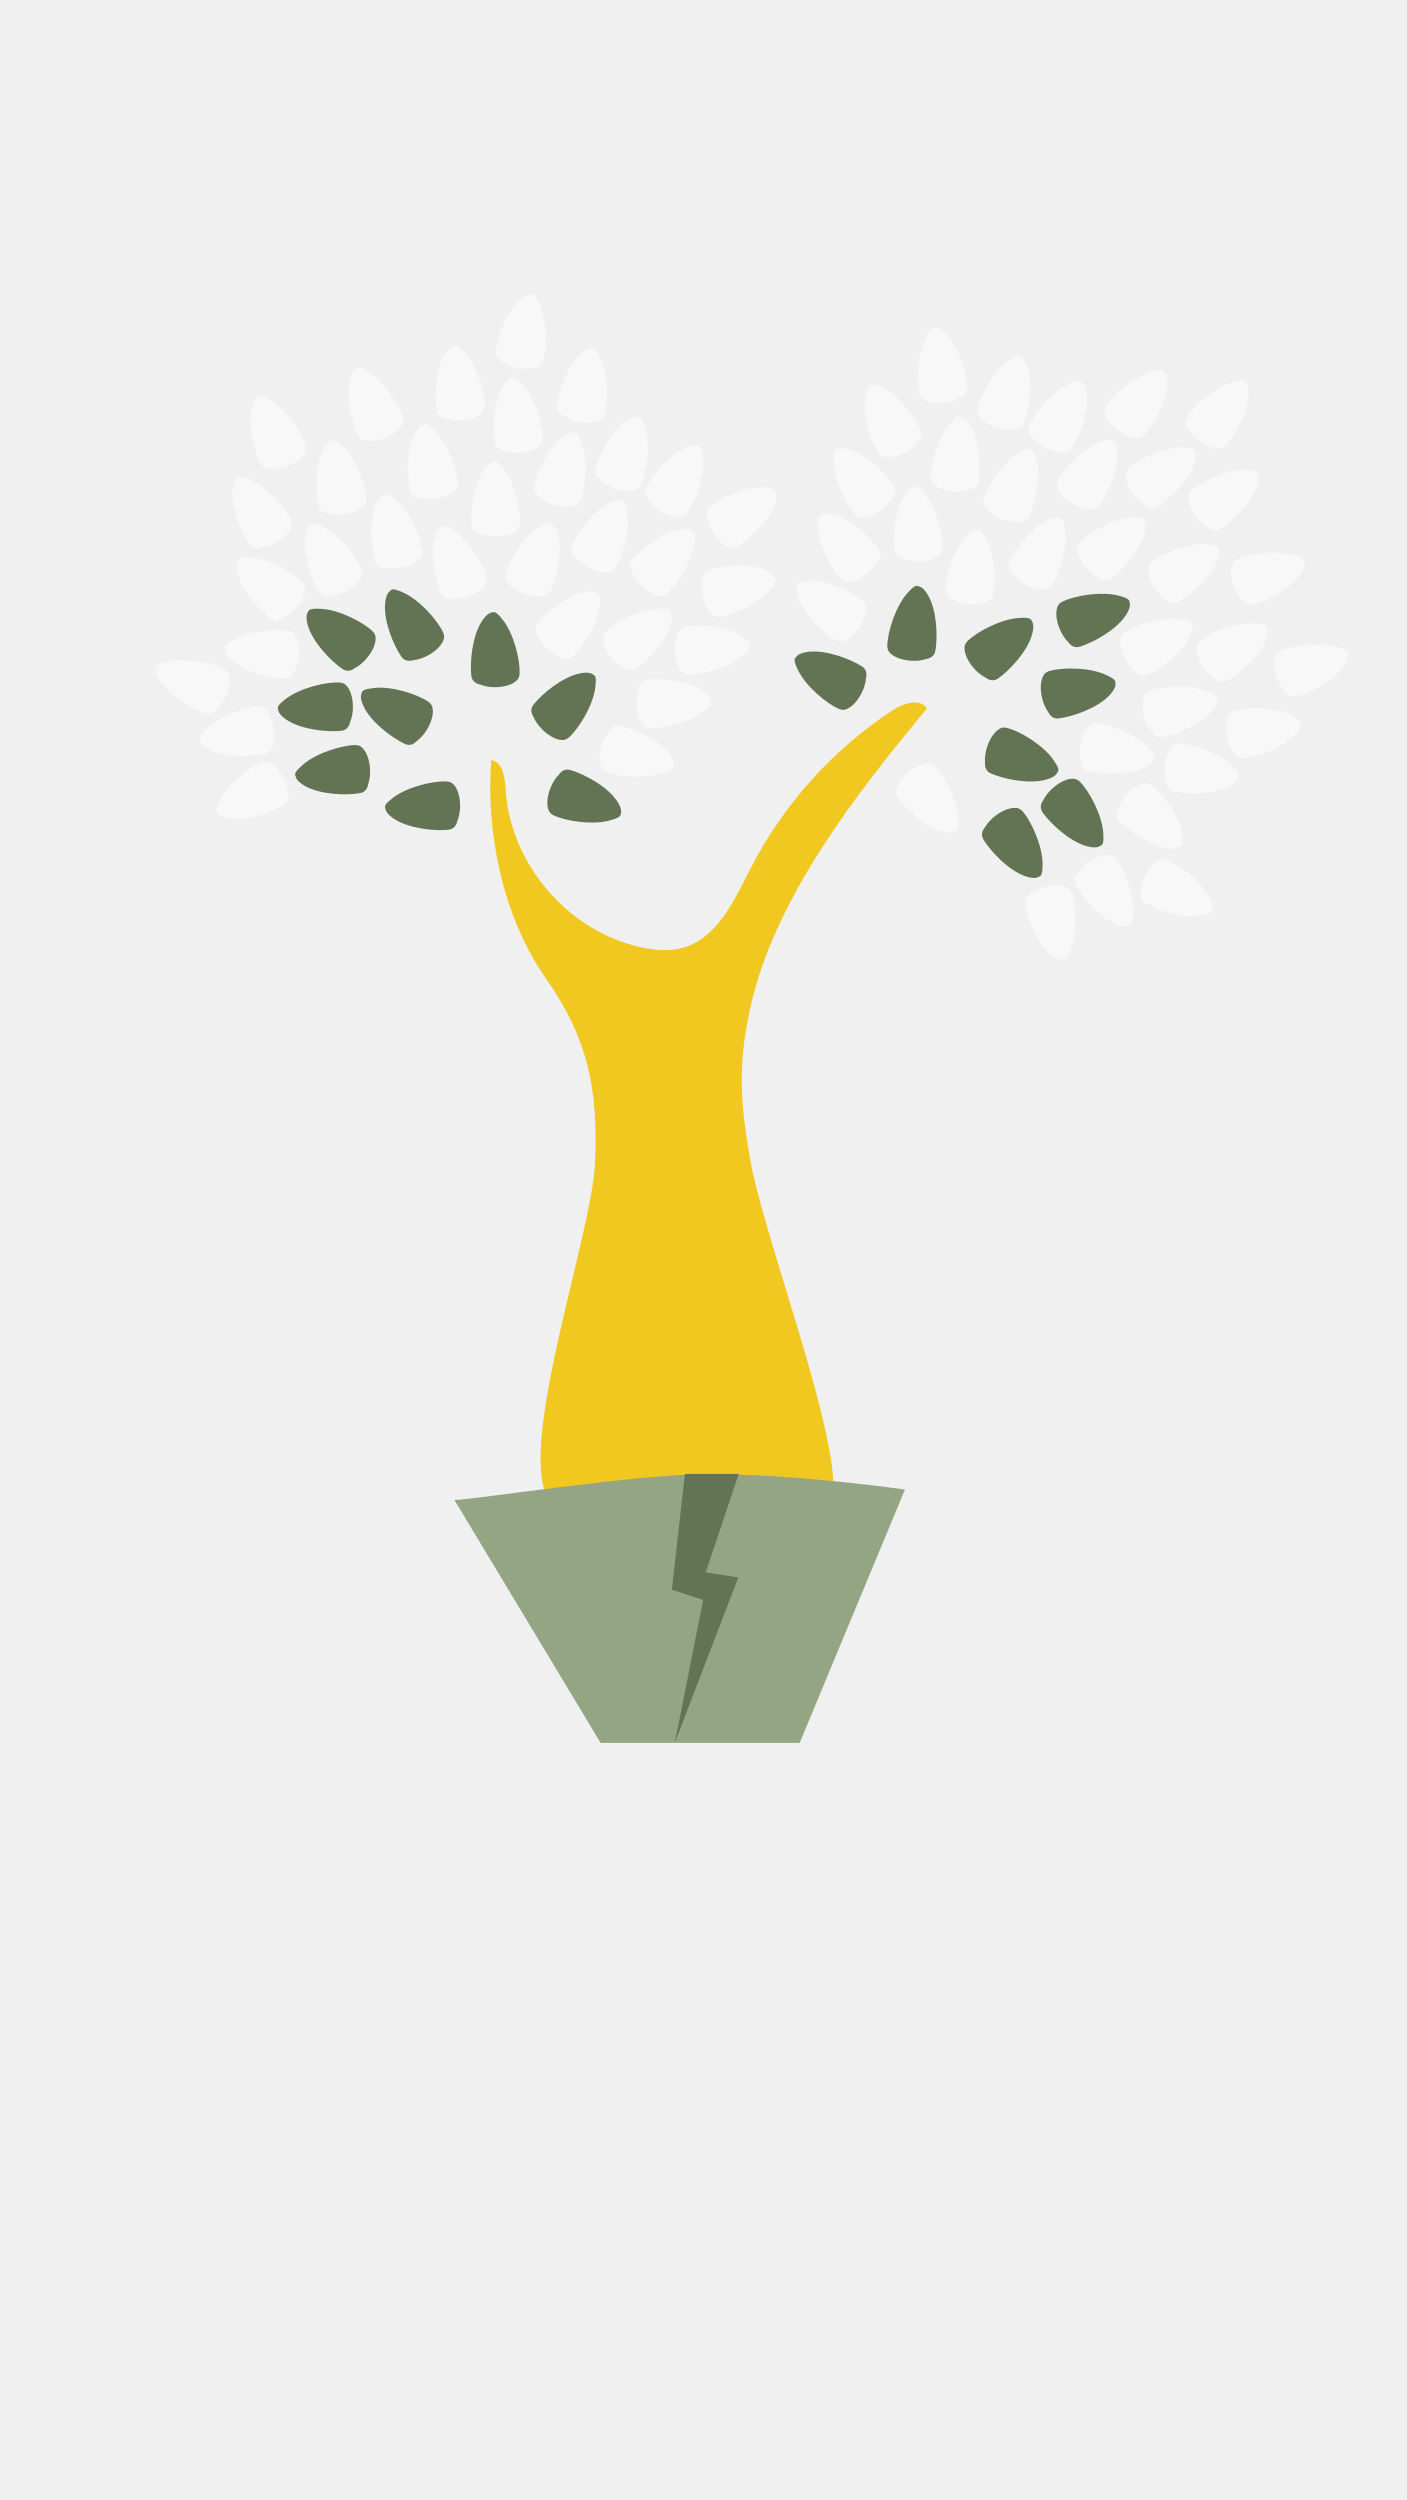
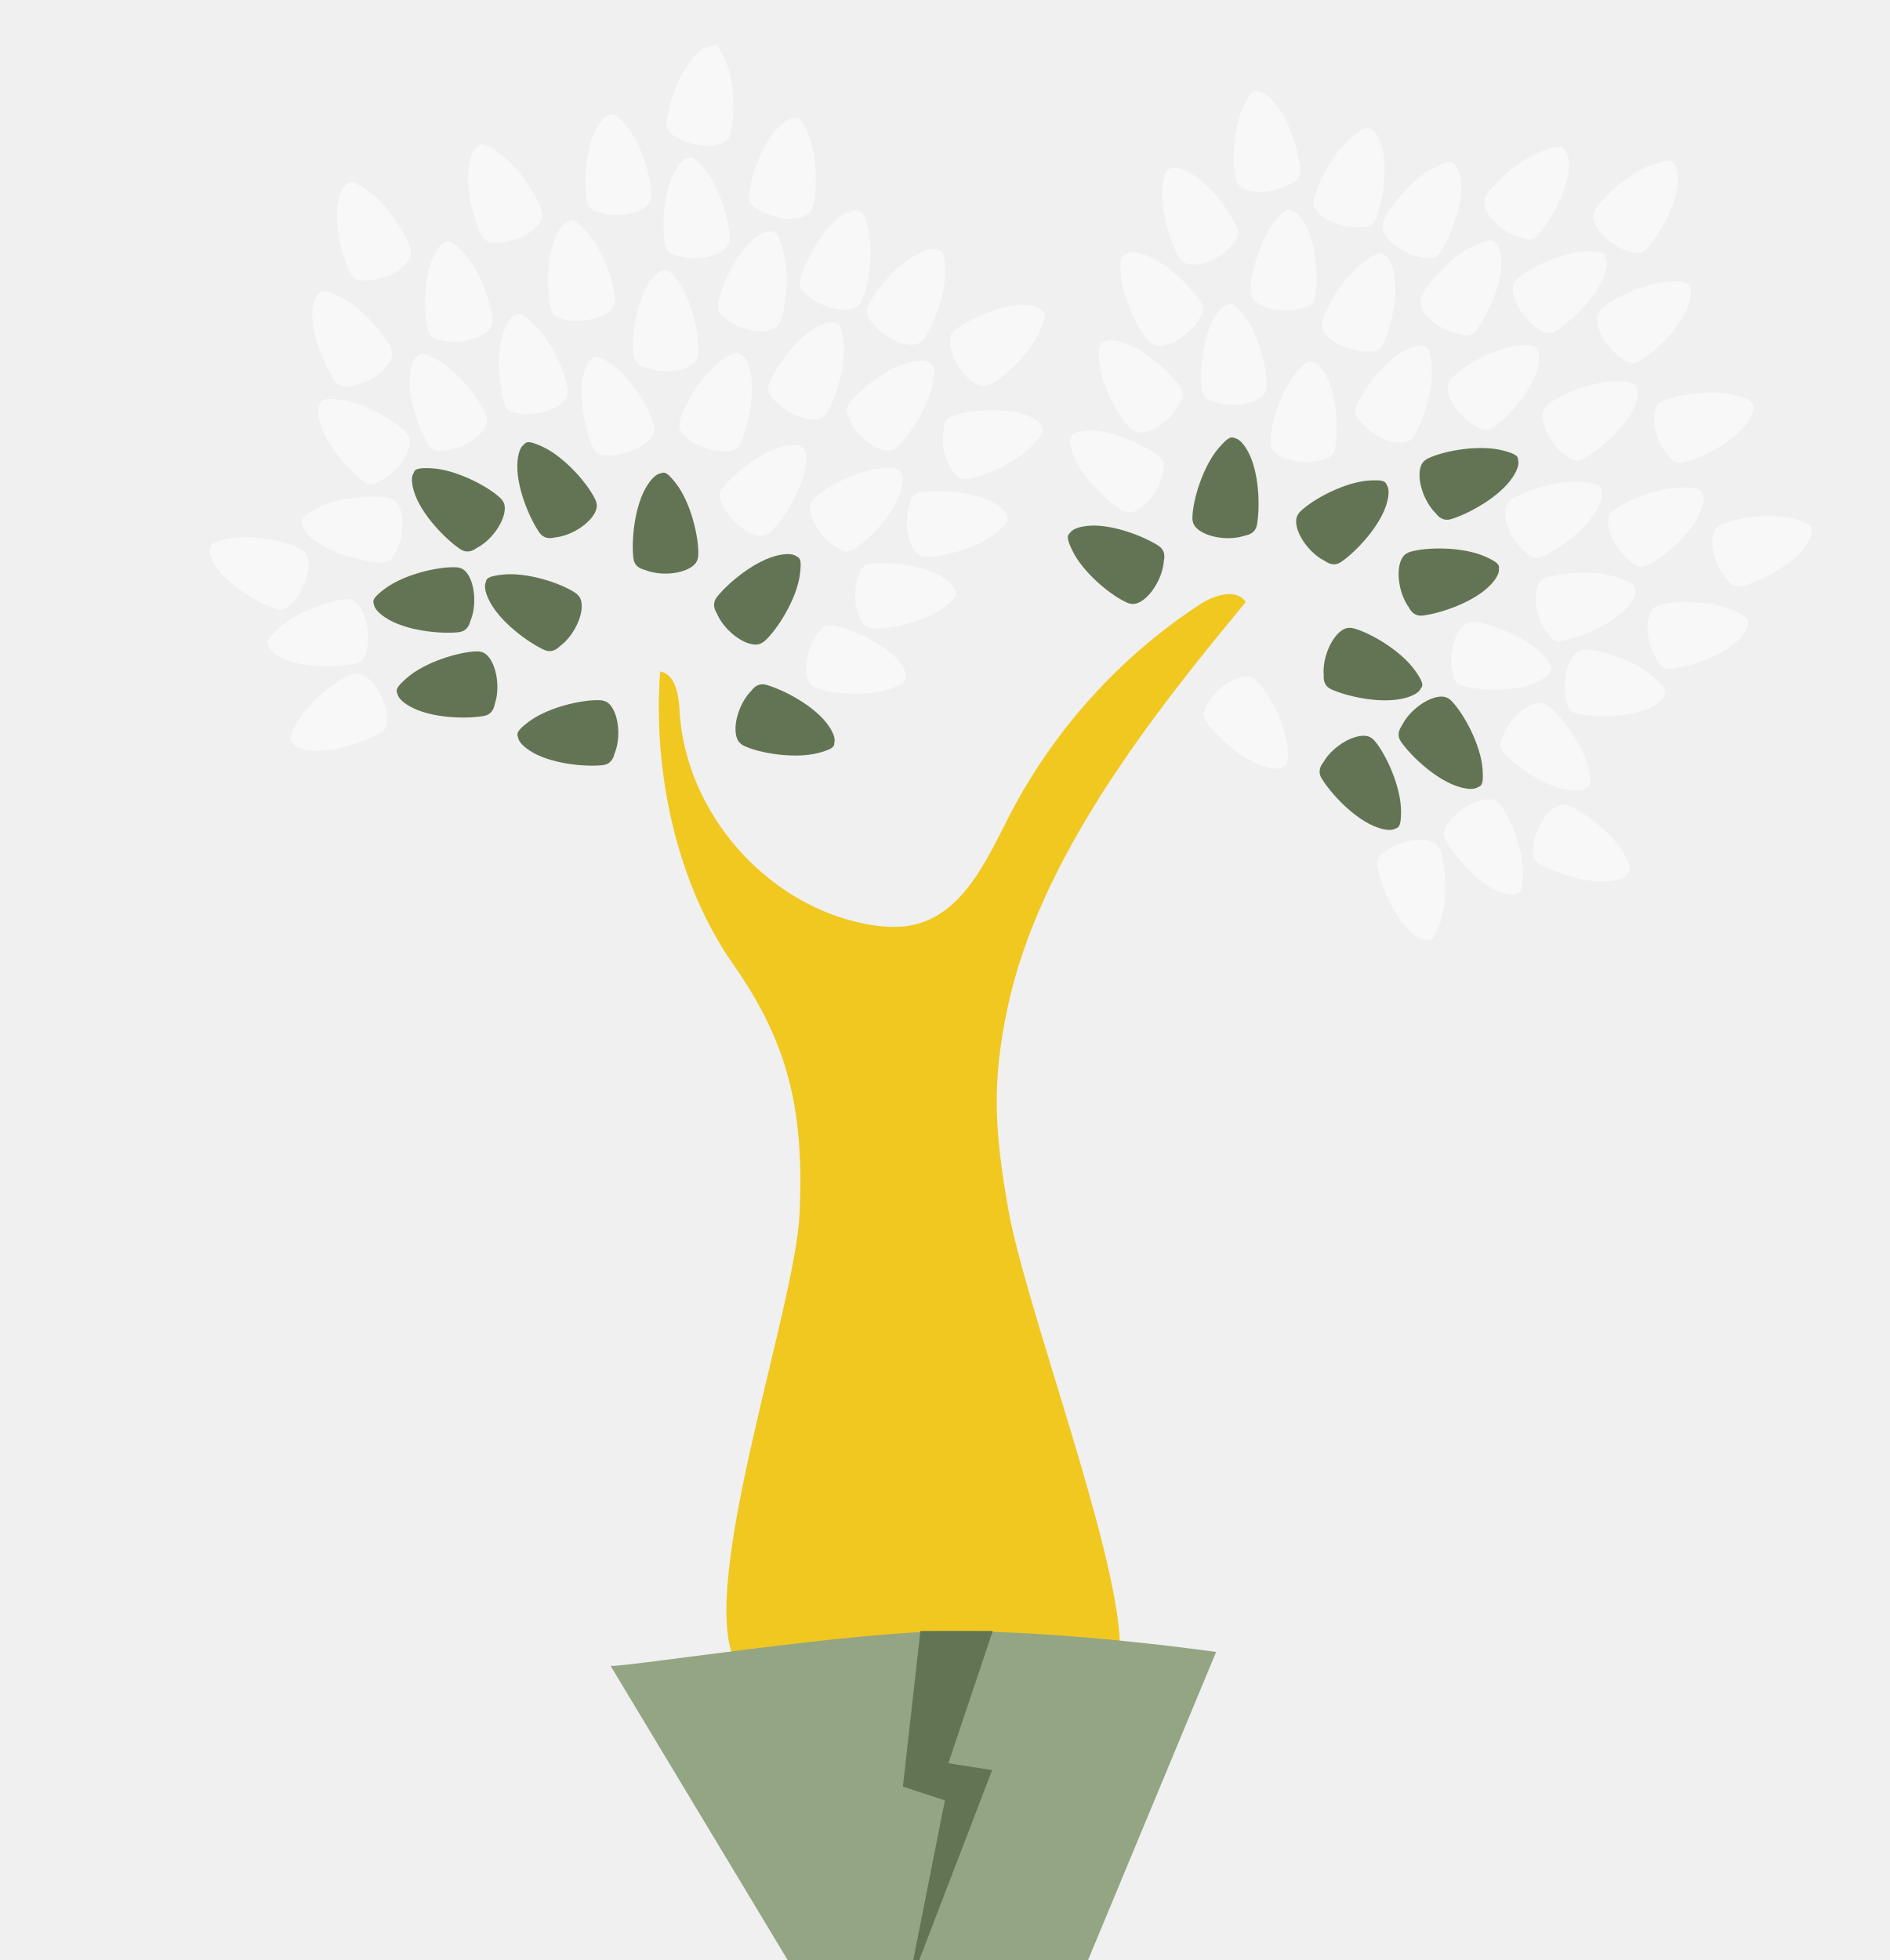
- <svg xmlns="http://www.w3.org/2000/svg" version="1.1" x="0px" y="0px" viewBox="0 0 1080 1920" style="enable-background:new 0 0 1080 1920;" xml:space="preserve">
+ <svg xmlns="http://www.w3.org/2000/svg" version="1.1" x="0px" y="0px" viewBox="0 200 1080 1120" style="enable-background:new 0 0 1080 1920;" xml:space="preserve">
  <style type="text/css">
	.st0{fill:#EFE7CE;}
	.st1{fill:#637454;}
	.st2{opacity:0.5;}
	.st3{fill:#FFFFFF;}
	.st4{fill:#F0C820;}
	.st5{opacity:0.5;fill:#FFFFFF;}
	.st6{fill:#93A583;}
	.st7{fill:none;}
	.st8{fill:#3C3C3B;}
	.st9{font-family:'Futura-Bold';}
	.st10{font-size:70px;}
	.st11{letter-spacing:-1;}
	.st12{font-size:60px;}
	.st13{font-size:147.343px;}
	.st14{letter-spacing:-2;}
</style>
  <g id="Ebene_2">
</g>
  <g id="Ebene_1">
    <g>
      <path class="st4" d="M418,1144c-15.47-49.85,36.8-198.85,39-251c2.4-56.77-5.4-95.46-38-142s-45.95-110.68-41.72-167.34    c8.95,1.77,10.57,13.6,11.1,22.72c3.33,57.67,49.07,110.22,105.73,121.48c9.87,1.96,20.21,2.77,29.92,0.14    c27.06-7.32,40.03-37.01,52.87-61.92c25.08-48.64,62.91-90.63,108.69-120.62c8.21-5.38,20.95-9.59,26.34-1.38    C658,609,594.24,690.37,576,775c-9.38,43.52-7.58,71.09,0.04,114.96c9.71,55.89,61.43,191.38,63.96,248.04" />
      <g>
        <path class="st1" d="M353.36,618.81c0-9.32-3.47-17.02-7.97-18.22c-0.68-0.24-1.43-0.4-2.27-0.45     c-10.18-0.54-29.99,3.99-41.04,12.35c-6.25,4.73-6.99,6.53-6.1,8.53c0.21,1.98,1.78,4.59,6.51,7.76     c11.51,7.72,31.86,9.57,41.99,8.45c4.06-0.45,5.92-3.28,6.7-6.52C352.53,627.51,353.36,623.36,353.36,618.81z" />
        <path class="st1" d="M328.06,560.08c4.78-8,5.75-16.39,2.51-19.72c-0.46-0.56-1.02-1.08-1.72-1.55     c-8.46-5.69-27.79-11.97-41.56-10.46c-7.79,0.85-9.35,2.02-9.62,4.19c-0.84,1.81-0.83,4.85,1.6,10     c5.91,12.53,22.43,24.56,31.7,28.8c3.71,1.7,6.76,0.22,9.1-2.16C322.89,567.12,325.73,563.98,328.06,560.08z" />
        <path class="st1" d="M380.46,527.77c9.32-0.06,17-3.58,18.17-8.08c0.24-0.68,0.39-1.43,0.43-2.28     c0.47-10.18-4.18-29.97-12.61-40.97c-4.77-6.22-6.57-6.95-8.57-6.05c-1.98,0.22-4.58,1.81-7.72,6.56     c-7.65,11.56-9.37,31.92-8.19,42.04c0.47,4.05,3.32,5.9,6.56,6.66C371.75,526.99,375.91,527.79,380.46,527.77z" />
        <path class="st1" d="M416.6,560.4c6.63,6.55,14.55,9.49,18.56,7.13c0.65-0.31,1.29-0.73,1.92-1.3     c7.54-6.87,18.24-24.14,20.05-37.88c1.03-7.77,0.26-9.56-1.78-10.34c-1.55-1.24-4.51-1.96-10.1-0.82     c-13.58,2.76-29.19,15.95-35.52,23.94c-2.53,3.2-1.82,6.52-0.07,9.35C410.99,553.69,413.37,557.2,416.6,560.4z" />
        <path class="st5" d="M419.8,498.14c6.63,6.55,14.55,9.49,18.56,7.13c0.65-0.31,1.29-0.73,1.92-1.3     c7.54-6.87,18.24-24.14,20.05-37.88c1.03-7.77,0.26-9.56-1.78-10.34c-1.55-1.24-4.52-1.96-10.1-0.82     c-13.58,2.76-29.19,15.95-35.52,23.94c-2.53,3.2-1.82,6.52-0.07,9.35C414.18,491.43,416.56,494.94,419.8,498.14z" />
        <path class="st1" d="M328.65,503.4c8.21-4.41,13.35-11.11,12.28-15.64c-0.11-0.71-0.32-1.45-0.68-2.22     c-4.34-9.22-17.7-24.54-30.3-30.32c-7.12-3.27-9.06-3.07-10.4-1.34c-1.64,1.12-3.2,3.74-3.76,9.41     c-1.36,13.79,6.64,32.59,12.42,40.99c2.31,3.36,5.69,3.66,8.91,2.82C320.59,506.79,324.64,505.55,328.65,503.4z" />
        <path class="st5" d="M462.08,572.4c-2.73,8.91-1.67,17.29,2.28,19.75c0.58,0.43,1.25,0.8,2.04,1.1     c9.58,3.5,29.84,4.98,42.86,0.23c7.36-2.69,8.59-4.19,8.34-6.37c0.38-1.95-0.35-4.91-3.94-9.33     c-8.74-10.76-27.65-18.49-37.67-20.39c-4.01-0.76-6.62,1.4-8.32,4.27C465.42,564.32,463.41,568.05,462.08,572.4z" />
        <path class="st1" d="M284.17,590.13c-0.64-9.3-4.62-16.74-9.19-17.63c-0.69-0.2-1.45-0.31-2.3-0.29     c-10.19,0.16-29.65,6.02-40.11,15.12c-5.91,5.14-6.53,6.99-5.51,8.93c0.34,1.96,2.09,4.46,7.02,7.3     c12.01,6.92,32.44,7.37,42.47,5.57c4.02-0.72,5.68-3.68,6.24-6.96C283.94,598.87,284.48,594.67,284.17,590.13z" />
        <path class="st5" d="M359.16,458.39c8.84-2.95,15.05-8.67,14.77-13.32c0.02-0.72-0.07-1.48-0.29-2.3     c-2.71-9.83-13.26-27.2-24.68-35.04c-6.46-4.44-8.4-4.57-10.02-3.09c-1.81,0.82-3.79,3.14-5.31,8.63     c-3.69,13.36,0.99,33.25,5.25,42.51c1.7,3.71,4.98,4.58,8.3,4.3C350.64,460.35,354.85,459.82,359.16,458.39z" />
        <path class="st5" d="M308.14,435.97c9.14-1.82,16.01-6.73,16.31-11.38c0.11-0.71,0.12-1.48,0-2.32     c-1.46-10.09-9.78-28.63-20.14-37.84c-5.86-5.2-7.77-5.58-9.56-4.32c-1.9,0.59-4.15,2.64-6.34,7.9     c-5.32,12.8-3.15,33.11-0.07,42.83c1.23,3.89,4.38,5.16,7.71,5.3C299.45,436.86,303.69,436.86,308.14,435.97z" />
        <path class="st5" d="M380.32,412.08c9.32,0.18,17.08-3.15,18.36-7.62c0.26-0.67,0.43-1.42,0.49-2.26     c0.73-10.17-3.42-30.06-11.57-41.27c-4.61-6.34-6.4-7.11-8.41-6.26c-1.98,0.17-4.62,1.69-7.88,6.36     c-7.94,11.36-10.16,31.67-9.24,41.82c0.37,4.06,3.17,5.98,6.39,6.82C371.64,411.09,375.78,411.99,380.32,412.08z" />
        <path class="st5" d="M451.25,435.64c8.12,4.59,16.53,5.35,19.78,2.02c0.54-0.47,1.05-1.04,1.51-1.76     c5.48-8.6,11.28-28.07,9.44-41.81c-1.04-7.77-2.25-9.3-4.43-9.51c-1.83-0.79-4.87-0.71-9.96,1.85     c-12.38,6.22-24,23.03-28.01,32.4c-1.61,3.75-0.06,6.77,2.38,9.04C444.08,430.64,447.29,433.4,451.25,435.64z" />
        <path class="st5" d="M212,416.69c8.15-4.53,13.19-11.3,12.06-15.81c-0.12-0.71-0.34-1.44-0.71-2.21     c-4.47-9.16-18.05-24.28-30.73-29.88c-7.17-3.17-9.1-2.94-10.42-1.19c-1.63,1.14-3.15,3.78-3.63,9.46     c-1.16,13.81,7.11,32.49,13,40.81c2.36,3.33,5.74,3.58,8.95,2.69C203.99,420.19,208.03,418.89,212,416.69z" />
        <path class="st5" d="M264.02,395.06c9.25-1.13,16.47-5.51,17.12-10.12c0.16-0.7,0.23-1.47,0.17-2.31     c-0.7-10.17-7.6-29.29-17.24-39.24c-5.45-5.63-7.33-6.14-9.21-5.02c-1.94,0.45-4.34,2.32-6.92,7.4     c-6.27,12.36-5.63,32.78-3.3,42.71c0.93,3.97,3.97,5.48,7.29,5.86C255.29,395.3,259.51,395.61,264.02,395.06z" />
        <path class="st5" d="M334.27,383.09c9.25-1.13,16.47-5.51,17.12-10.12c0.16-0.7,0.23-1.47,0.17-2.31     c-0.7-10.17-7.6-29.29-17.24-39.24c-5.45-5.63-7.33-6.14-9.21-5.02c-1.94,0.45-4.34,2.32-6.92,7.4     c-6.27,12.36-5.63,32.78-3.3,42.71c0.93,3.97,3.97,5.48,7.29,5.86C325.53,383.32,329.76,383.64,334.27,383.09z" />
        <path class="st5" d="M425.04,387.59c8.86,2.89,17.26,1.97,19.79-1.94c0.44-0.57,0.83-1.23,1.13-2.02     c3.66-9.51,5.49-29.75,0.96-42.85c-2.56-7.41-4.04-8.67-6.22-8.44c-1.95-0.41-4.91,0.27-9.4,3.78     c-10.9,8.55-18.96,27.33-21.03,37.31c-0.83,3.99,1.29,6.64,4.13,8.39C417.02,384.12,420.71,386.19,425.04,387.59z" />
        <path class="st5" d="M518.28,500.03c0.41,9.31,4.22,16.85,8.77,17.85c0.69,0.21,1.44,0.34,2.29,0.35     c10.19,0.09,29.79-5.31,40.46-14.16c6.03-5,6.69-6.83,5.72-8.79c-0.3-1.97-1.98-4.51-6.85-7.47c-11.84-7.2-32.25-8.14-42.32-6.58     c-4.03,0.62-5.77,3.54-6.4,6.81C518.72,491.3,518.08,495.49,518.28,500.03z" />
        <path class="st5" d="M539.47,457.32c1.83,9.14,6.74,16.01,11.39,16.3c0.71,0.1,1.48,0.12,2.32-0.01     c10.09-1.47,28.63-9.8,37.82-20.17c5.2-5.86,5.57-7.77,4.31-9.56c-0.59-1.9-2.64-4.15-7.9-6.34c-12.8-5.31-33.11-3.13-42.83-0.04     c-3.89,1.23-5.16,4.38-5.29,7.71C538.57,448.62,538.58,452.86,539.47,457.32z" />
        <path class="st5" d="M471.32,374.72c8.69,3.38,17.12,2.93,19.87-0.83c0.47-0.54,0.89-1.18,1.24-1.96     c4.19-9.29,7.15-29.4,3.36-42.73c-2.14-7.54-3.55-8.88-5.74-8.78c-1.92-0.52-4.92-0.01-9.59,3.25     c-11.37,7.93-20.46,26.23-23.09,36.08c-1.05,3.94,0.91,6.71,3.65,8.61C463.51,370.8,467.08,373.07,471.32,374.72z" />
        <path class="st5" d="M506.62,392.01c7.77,5.14,16.11,6.5,19.59,3.41c0.58-0.43,1.12-0.97,1.63-1.65     c6.07-8.19,13.23-27.21,12.35-41.04c-0.49-7.82-1.59-9.43-3.75-9.8c-1.77-0.92-4.81-1.05-10.07,1.14     c-12.79,5.34-25.56,21.29-30.22,30.35c-1.87,3.63-0.53,6.75,1.74,9.19C499.82,386.52,502.83,389.5,506.62,392.01z" />
        <path class="st5" d="M547.55,408.94c4.79,8,11.72,12.82,16.19,11.54c0.71-0.14,1.43-0.39,2.18-0.78     c9.01-4.77,23.69-18.82,28.88-31.67c2.94-7.27,2.65-9.19,0.86-10.45c-1.2-1.59-3.88-3.03-9.57-3.32     c-13.84-0.72-32.25,8.15-40.37,14.3c-3.25,2.46-3.4,5.85-2.4,9.04C543.8,401.05,545.22,405.04,547.55,408.94z" />
        <path class="st5" d="M399.04,347.55c9.3-0.58,16.77-4.53,17.68-9.09c0.2-0.69,0.31-1.45,0.31-2.3     c-0.1-10.19-5.86-29.68-14.89-40.19c-5.11-5.94-6.95-6.57-8.9-5.56c-1.96,0.33-4.47,2.06-7.34,6.98     c-6.99,11.97-7.55,32.39-5.81,42.44c0.7,4.02,3.65,5.7,6.93,6.28C390.31,347.27,394.51,347.83,399.04,347.55z" />
        <path class="st5" d="M354.34,322.8c9.3-0.58,16.77-4.53,17.68-9.09c0.2-0.69,0.31-1.45,0.31-2.3     c-0.1-10.19-5.86-29.68-14.89-40.19c-5.11-5.94-6.95-6.57-8.9-5.56c-1.96,0.33-4.47,2.06-7.34,6.98     c-6.99,11.97-7.55,32.39-5.81,42.44c0.7,4.02,3.65,5.7,6.93,6.28C345.61,322.52,349.81,323.09,354.34,322.8z" />
        <path class="st5" d="M295.65,336.45c8.73-3.28,14.71-9.23,14.25-13.86c-0.01-0.72-0.12-1.48-0.38-2.29     c-3.08-9.72-14.28-26.68-25.99-34.08c-6.62-4.19-8.57-4.25-10.13-2.71c-1.78,0.89-3.67,3.28-4.98,8.82     c-3.18,13.49,2.24,33.19,6.85,42.28c1.84,3.64,5.15,4.39,8.46,3.98C287.21,338.74,291.39,338.05,295.65,336.45z" />
        <path class="st5" d="M220.62,358c8.73-3.28,14.71-9.23,14.25-13.86c-0.01-0.72-0.12-1.48-0.38-2.29     c-3.08-9.72-14.28-26.68-25.99-34.08c-6.62-4.19-8.57-4.25-10.13-2.71c-1.78,0.89-3.67,3.28-4.98,8.82     c-3.18,13.49,2.24,33.19,6.85,42.28c1.84,3.64,5.15,4.39,8.46,3.98C212.18,360.29,216.36,359.6,220.62,358z" />
        <path class="st5" d="M443.98,324.06c9.1,2.05,17.37,0.35,19.52-3.77c0.39-0.61,0.71-1.3,0.94-2.12     c2.76-9.81,2.7-30.14-3.03-42.75c-3.24-7.14-4.83-8.25-6.98-7.83c-1.98-0.23-4.87,0.73-9,4.64     c-10.06,9.53-16.33,28.98-17.47,39.11c-0.46,4.05,1.9,6.5,4.89,7.97C435.68,321.34,439.55,323.06,443.98,324.06z" />
        <path class="st5" d="M396.89,282.55c9.1,2.05,17.37,0.35,19.52-3.77c0.39-0.61,0.71-1.3,0.94-2.12     c2.76-9.81,2.7-30.14-3.03-42.75c-3.24-7.14-4.83-8.25-6.98-7.83c-1.98-0.23-4.87,0.73-9,4.64     c-10.06,9.53-16.33,28.98-17.47,39.11c-0.46,4.05,1.9,6.5,4.89,7.97C388.58,279.84,392.45,281.56,396.89,282.55z" />
        <path class="st5" d="M492.15,449.35c6.51,6.67,14.37,9.76,18.43,7.47c0.65-0.3,1.3-0.71,1.94-1.27     c7.66-6.73,18.68-23.8,20.75-37.5c1.17-7.75,0.44-9.55-1.59-10.37c-1.53-1.27-4.48-2.04-10.08-1.01     c-13.63,2.51-29.48,15.4-35.96,23.28c-2.59,3.15-1.95,6.48-0.24,9.35C486.66,442.54,488.97,446.09,492.15,449.35z" />
        <path class="st5" d="M265.23,454.32c8.44-3.97,13.92-10.38,13.09-14.96c-0.07-0.72-0.24-1.46-0.56-2.25     c-3.85-9.44-16.37-25.44-28.64-31.89c-6.94-3.64-8.88-3.55-10.32-1.89c-1.7,1.03-3.4,3.56-4.26,9.19     c-2.09,13.7,4.9,32.9,10.22,41.6c2.13,3.48,5.49,3.96,8.75,3.29C257.01,457.28,261.12,456.25,265.23,454.32z" />
        <path class="st5" d="M229.69,504.48c1.31-9.23-1.05-17.34-5.33-19.15c-0.64-0.34-1.36-0.6-2.19-0.76     c-10-1.96-30.25-0.26-42.37,6.47c-6.85,3.81-7.83,5.48-7.24,7.59c-0.07,1.99,1.12,4.79,5.35,8.6     c10.31,9.26,30.2,13.94,40.39,14.26c4.08,0.13,6.32-2.42,7.55-5.52C227.66,512.98,229.06,508.98,229.69,504.48z" />
        <path class="st5" d="M226.86,467.56c6.3-6.87,8.94-14.89,6.43-18.82c-0.34-0.64-0.78-1.26-1.37-1.87     c-7.14-7.27-24.81-17.32-38.61-18.62c-7.8-0.73-9.56,0.09-10.26,2.17c-1.18,1.6-1.79,4.59-0.45,10.12     c3.27,13.47,17.03,28.57,25.25,34.6c3.29,2.41,6.58,1.58,9.34-0.28C220.38,473.42,223.79,470.92,226.86,467.56z" />
        <path class="st5" d="M210.1,559.62c-1.17-9.25-5.57-16.45-10.18-17.08c-0.7-0.16-1.47-0.22-2.31-0.16     c-10.17,0.74-29.26,7.7-39.18,17.38c-5.61,5.47-6.12,7.35-4.99,9.23c0.46,1.94,2.34,4.33,7.43,6.89     c12.38,6.22,32.8,5.51,42.72,3.14c3.97-0.95,5.46-3.99,5.83-7.31C210.37,568.35,210.67,564.13,210.1,559.62z" />
        <path class="st5" d="M173.44,534.75c3.81-8.51,3.78-16.95,0.16-19.88c-0.52-0.5-1.14-0.95-1.89-1.34     c-9.07-4.65-29.01-8.61-42.51-5.49c-7.64,1.76-9.04,3.11-9.05,5.3c-0.62,1.89-0.25,4.92,2.77,9.74     c7.35,11.75,25.17,21.74,34.88,24.86c3.88,1.25,6.74-0.58,8.78-3.22C169.14,542.35,171.59,538.9,173.44,534.75z" />
        <path class="st5" d="M218.06,597.84c-4.01-8.42-10.45-13.87-15.02-13.02c-0.72,0.07-1.46,0.25-2.25,0.57     c-9.42,3.89-25.37,16.49-31.75,28.79c-3.61,6.96-3.5,8.9-1.84,10.33c1.04,1.7,3.58,3.38,9.21,4.21     c13.71,2.03,32.88-5.06,41.55-10.42c3.47-2.15,3.93-5.51,3.25-8.77C221.06,606.05,220.01,601.94,218.06,597.84z" />
        <path class="st5" d="M402.93,455.99c-8.84-2.95-15.05-8.67-14.77-13.32c-0.02-0.72,0.07-1.48,0.29-2.3     c2.71-9.83,13.26-27.2,24.68-35.04c6.46-4.44,8.4-4.57,10.02-3.09c1.81,0.82,3.79,3.14,5.31,8.63     c3.69,13.36-0.99,33.25-5.25,42.51c-1.7,3.71-4.98,4.58-8.3,4.3C411.45,457.96,407.24,457.43,402.93,455.99z" />
        <path class="st1" d="M281.75,505.46c6.01-7.13,8.31-15.25,5.65-19.06c-0.36-0.62-0.83-1.23-1.45-1.81     c-7.44-6.97-25.5-16.28-39.34-17.01c-7.83-0.41-9.55,0.49-10.16,2.59c-1.11,1.65-1.6,4.66-0.03,10.13     c3.82,13.32,18.19,27.85,26.66,33.53c3.39,2.27,6.64,1.31,9.32-0.67C275.51,511.58,278.82,508.93,281.75,505.46z" />
        <path class="st1" d="M271.04,542.82c-0.01-9.32-3.5-17.01-8-18.21c-0.68-0.24-1.43-0.4-2.27-0.45     c-10.18-0.52-29.99,4.03-41.03,12.41c-6.24,4.74-6.98,6.54-6.09,8.54c0.21,1.98,1.78,4.59,6.52,7.75     c11.52,7.71,31.87,9.52,42,8.39c4.06-0.45,5.91-3.29,6.69-6.53C270.23,551.52,271.05,547.36,271.04,542.82z" />
        <path class="st5" d="M488.73,540.48c0.01,9.32,3.5,17.01,7.99,18.21c0.68,0.24,1.43,0.4,2.27,0.45     c10.18,0.52,29.99-4.03,41.03-12.41c6.24-4.74,6.98-6.54,6.09-8.54c-0.21-1.98-1.78-4.59-6.52-7.75     c-11.52-7.71-31.87-9.52-42-8.39c-4.06,0.45-5.91,3.29-6.69,6.53C489.55,531.78,488.73,535.93,488.73,540.48z" />
        <path class="st5" d="M469.65,505.46c-6.01-7.13-8.31-15.25-5.65-19.06c0.36-0.62,0.83-1.23,1.45-1.81     c7.44-6.97,25.5-16.28,39.34-17.01c7.83-0.41,9.55,0.49,10.16,2.59c1.11,1.65,1.6,4.66,0.03,10.13     c-3.82,13.32-18.19,27.85-26.66,33.53c-3.39,2.27-6.64,1.31-9.33-0.67C475.89,511.58,472.58,508.93,469.65,505.46z" />
        <path class="st1" d="M422.78,605.08c-3.5,8.64-3.17,17.08,0.55,19.88c0.54,0.48,1.17,0.91,1.94,1.27     c9.23,4.32,29.3,7.56,42.68,3.96c7.57-2.04,8.93-3.43,8.86-5.62c0.55-1.91,0.07-4.92-3.12-9.64     c-7.77-11.48-25.94-20.82-35.75-23.59c-3.93-1.11-6.72,0.82-8.66,3.53C426.81,597.33,424.48,600.87,422.78,605.08z" />
      </g>
      <g>
        <path class="st5" d="M697.26,593.5c7-6.16,15.07-8.64,18.94-6.05c0.63,0.35,1.25,0.8,1.84,1.41     c7.13,7.29,16.82,25.15,17.85,38.97c0.58,7.82-0.28,9.56-2.37,10.22c-1.62,1.15-4.62,1.7-10.13,0.24     c-13.4-3.54-28.23-17.59-34.09-25.94c-2.35-3.34-1.45-6.61,0.47-9.34C691.28,599.86,693.85,596.5,697.26,593.5z" />
        <path class="st1" d="M758.07,573.68c2.85-8.88,8.5-15.15,13.15-14.91c0.72-0.02,1.48,0.05,2.3,0.27     c9.86,2.6,27.34,12.95,35.31,24.29c4.51,6.41,4.66,8.35,3.21,9.99c-0.8,1.82-3.09,3.83-8.57,5.41     c-13.32,3.84-33.26-0.62-42.57-4.77c-3.73-1.66-4.64-4.93-4.39-8.25C756.2,582.22,756.68,578.01,758.07,573.68z" />
        <path class="st1" d="M747.71,513.01c-6.11-7.04-8.54-15.12-5.93-18.98c0.35-0.63,0.81-1.24,1.42-1.83     c7.33-7.08,25.26-16.66,39.08-17.6c7.82-0.53,9.56,0.34,10.2,2.44c1.14,1.63,1.67,4.63,0.18,10.13     c-3.62,13.38-17.77,28.12-26.15,33.92c-3.35,2.32-6.62,1.41-9.33-0.53C754.04,519.03,750.69,516.44,747.71,513.01z" />
        <path class="st1" d="M699.34,507.43c-9.3-0.65-16.73-4.65-17.61-9.22c-0.19-0.69-0.3-1.45-0.29-2.3     c0.18-10.19,6.08-29.64,15.19-40.08c5.15-5.9,7-6.51,8.94-5.49c1.96,0.35,4.45,2.09,7.29,7.03c6.9,12.02,7.31,32.45,5.49,42.48     c-0.73,4.01-3.69,5.68-6.97,6.23C708.08,507.21,703.87,507.75,699.34,507.43z" />
        <path class="st5" d="M743.97,463.9c-9.3-0.65-16.73-4.65-17.61-9.22c-0.19-0.69-0.3-1.45-0.29-2.3     c0.18-10.19,6.08-29.64,15.19-40.08c5.15-5.9,7-6.51,8.94-5.49c1.96,0.35,4.45,2.09,7.29,7.03c6.9,12.02,7.31,32.45,5.49,42.48     c-0.73,4.01-3.69,5.68-6.97,6.23C752.71,463.69,748.5,464.22,743.97,463.9z" />
        <path class="st1" d="M800.23,535.81c-2.11-9.08-0.48-17.36,3.63-19.55c0.61-0.39,1.3-0.72,2.11-0.95     c9.79-2.83,30.11-2.92,42.78,2.72c7.16,3.19,8.29,4.77,7.88,6.92c0.24,1.97-0.69,4.87-4.58,9.04     c-9.46,10.13-28.86,16.54-38.98,17.76c-4.05,0.49-6.51-1.85-8-4.83C803.01,544.09,801.27,540.23,800.23,535.81z" />
        <path class="st5" d="M660.29,481.21c-4.89,7.94-11.87,12.68-16.33,11.34c-0.7-0.15-1.43-0.4-2.17-0.81     c-8.95-4.88-23.46-19.11-28.49-32.02c-2.85-7.3-2.53-9.22-0.73-10.46c1.21-1.57,3.92-2.98,9.61-3.2     c13.85-0.55,32.15,8.54,40.19,14.8c3.22,2.5,3.32,5.9,2.29,9.06C664.14,473.37,662.67,477.34,660.29,481.21z" />
        <path class="st1" d="M764.5,626.49c7.4-5.67,15.62-7.59,19.31-4.75c0.6,0.39,1.19,0.89,1.74,1.53     c6.62,7.76,15.07,26.24,15.14,40.1c0.04,7.84-0.94,9.52-3.06,10.03c-1.7,1.04-4.73,1.38-10.12-0.45     c-13.13-4.44-26.96-19.48-32.24-28.2c-2.11-3.49-0.99-6.69,1.1-9.28C758.1,632.44,760.89,629.26,764.5,626.49z" />
        <path class="st1" d="M813.87,483.16c-3.63-8.59-3.43-17.03,0.24-19.88c0.53-0.49,1.16-0.93,1.92-1.3     c9.17-4.46,29.18-8.01,42.61-4.62c7.6,1.92,8.98,3.29,8.94,5.48c0.58,1.9,0.15,4.92-2.97,9.69     c-7.59,11.6-25.61,21.22-35.38,24.14c-3.91,1.17-6.73-0.72-8.71-3.39C818.02,490.86,815.64,487.35,813.87,483.16z" />
        <path class="st5" d="M864.4,506.65c-4.67-8.07-5.52-16.47-2.23-19.76c0.47-0.55,1.03-1.06,1.74-1.53     c8.54-5.57,27.95-11.58,41.71-9.88c7.78,0.96,9.32,2.15,9.56,4.33c0.81,1.82,0.76,4.86-1.74,9.98     c-6.09,12.45-22.78,24.24-32.11,28.35c-3.73,1.65-6.77,0.13-9.07-2.29C869.48,513.77,866.68,510.58,864.4,506.65z" />
        <path class="st5" d="M834.65,436.68c-6.29-6.88-8.92-14.9-6.41-18.82c0.34-0.64,0.78-1.26,1.38-1.87     c7.15-7.26,24.83-17.29,38.63-18.58c7.8-0.73,9.56,0.1,10.26,2.18c1.18,1.6,1.78,4.59,0.43,10.12     c-3.29,13.46-17.06,28.55-25.29,34.57c-3.29,2.41-6.58,1.57-9.34-0.29C841.13,442.55,837.72,440.04,834.65,436.68z" />
        <path class="st5" d="M770.11,399c-8.8-3.06-14.93-8.87-14.59-13.51c-0.01-0.72,0.09-1.48,0.32-2.29     c2.84-9.79,13.62-27.02,25.15-34.71c6.52-4.35,8.46-4.45,10.06-2.96c1.8,0.85,3.75,3.19,5.19,8.7     c3.51,13.41-1.44,33.23-5.82,42.44c-1.75,3.68-5.04,4.51-8.36,4.18C778.6,401.08,774.4,400.49,770.11,399z" />
        <path class="st5" d="M942.39,566.09c-1.98-9.11-0.23-17.37,3.91-19.5c0.61-0.38,1.31-0.7,2.13-0.92     c9.83-2.69,30.15-2.49,42.73,3.32c7.11,3.29,8.22,4.89,7.78,7.04c0.22,1.98-0.76,4.86-4.7,8.97c-9.6,10-29.09,16.13-39.23,17.2     c-4.06,0.43-6.48-1.95-7.94-4.94C945.05,574.41,943.36,570.53,942.39,566.09z" />
        <path class="st5" d="M924.26,512.75c-5.26-7.69-6.75-16.01-3.71-19.53c0.42-0.58,0.95-1.14,1.62-1.65     c8.1-6.19,27-13.64,40.85-12.98c7.83,0.37,9.45,1.44,9.85,3.59c0.94,1.75,1.12,4.79-0.99,10.08     c-5.14,12.87-20.89,25.88-29.88,30.69c-3.6,1.92-6.74,0.63-9.21-1.6C929.85,519.46,926.82,516.5,924.26,512.75z" />
        <path class="st5" d="M886.84,452.11c-5.26-7.69-6.75-16.01-3.71-19.53c0.42-0.58,0.95-1.14,1.62-1.65     c8.1-6.19,27-13.64,40.85-12.98c7.83,0.37,9.45,1.44,9.85,3.59c0.94,1.75,1.12,4.79-0.99,10.08     c-5.14,12.87-20.89,25.88-29.88,30.69c-3.6,1.92-6.74,0.63-9.21-1.6C892.43,458.82,889.41,455.86,886.84,452.11z" />
        <path class="st5" d="M823.49,386.94c-8.02-4.75-12.88-11.66-11.62-16.14c0.14-0.71,0.38-1.43,0.77-2.19     c4.72-9.03,18.71-23.78,31.53-29.03c7.25-2.97,9.18-2.69,10.45-0.91c1.6,1.19,3.04,3.87,3.37,9.55     c0.78,13.84-7.99,32.29-14.11,40.44c-2.45,3.26-5.84,3.42-9.02,2.44C831.4,390.66,827.4,389.25,823.49,386.94z" />
        <path class="st5" d="M677.49,391.21c-7.27,5.84-15.44,7.96-19.19,5.21c-0.61-0.38-1.21-0.86-1.77-1.49     c-6.8-7.6-15.69-25.87-16.1-39.72c-0.23-7.83,0.71-9.54,2.82-10.1c1.67-1.08,4.69-1.49,10.13,0.21     c13.23,4.13,27.42,18.83,32.9,27.42c2.19,3.44,1.15,6.67-0.88,9.31C683.75,385.12,681.03,388.36,677.49,391.21z" />
        <path class="st5" d="M695.55,347.09c-8.07,4.66-16.47,5.51-19.76,2.22c-0.55-0.47-1.06-1.03-1.53-1.74     c-5.56-8.55-11.56-27.96-9.85-41.72c0.97-7.78,2.16-9.32,4.33-9.55c1.82-0.81,4.86-0.76,9.98,1.75     c12.44,6.1,24.22,22.8,28.33,32.13c1.64,3.73,0.12,6.77-2.29,9.06C702.67,342.02,699.49,344.82,695.55,347.09z" />
        <path class="st5" d="M802.59,343.69c-8.28-4.29-13.51-10.92-12.5-15.46c0.1-0.71,0.3-1.45,0.65-2.22     c4.21-9.28,17.35-24.79,29.86-30.75c7.08-3.37,9.01-3.2,10.38-1.49c1.66,1.1,3.26,3.69,3.9,9.35     c1.56,13.77-6.18,32.68-11.83,41.17c-2.26,3.4-5.64,3.74-8.87,2.95C810.69,346.96,806.62,345.78,802.59,343.69z" />
        <path class="st5" d="M766.28,328.61c-9-2.44-15.52-7.8-15.5-12.45c-0.06-0.72-0.02-1.48,0.16-2.31     c2.14-9.97,11.69-27.91,22.65-36.39c6.2-4.8,8.13-5.04,9.83-3.66c1.85,0.72,3.97,2.92,5.79,8.31c4.44,13.13,0.9,33.25-2.82,42.74     c-1.49,3.8-4.71,4.86-8.05,4.76C774.89,330.09,770.67,329.8,766.28,328.61z" />
        <path class="st5" d="M726.53,309.07c-9.17,1.69-17.37-0.32-19.36-4.53c-0.36-0.62-0.66-1.33-0.85-2.15     c-2.38-9.91-1.52-30.22,4.69-42.6c3.52-7,5.15-8.06,7.28-7.55c1.98-0.15,4.84,0.91,8.82,4.99c9.68,9.92,15.19,29.59,15.93,39.76     c0.3,4.07-2.15,6.42-5.2,7.77C734.93,306.67,731,308.24,726.53,309.07z" />
        <path class="st5" d="M870.73,380c-5.71-7.37-7.68-15.58-4.85-19.28c0.39-0.61,0.88-1.19,1.52-1.75     c7.72-6.66,26.15-15.21,40.01-15.37c7.84-0.09,9.52,0.88,10.05,3.01c1.05,1.69,1.41,4.72-0.39,10.12     c-4.37,13.15-19.33,27.07-28.02,32.39c-3.48,2.13-6.69,1.03-9.29-1.05C876.71,386.37,873.51,383.59,870.73,380z" />
        <path class="st5" d="M918.84,397.21c-5.71-7.37-7.68-15.58-4.85-19.28c0.39-0.61,0.88-1.19,1.52-1.75     c7.72-6.66,26.15-15.21,40.01-15.37c7.84-0.09,9.52,0.88,10.05,3.01c1.05,1.69,1.41,4.72-0.39,10.12     c-4.37,13.15-19.33,27.07-28.02,32.39c-3.48,2.13-6.69,1.03-9.29-1.05C924.82,403.58,921.62,400.8,918.84,397.21z" />
        <path class="st5" d="M947.36,450.29c-3.31-8.72-2.79-17.14,0.99-19.86c0.55-0.47,1.19-0.88,1.97-1.23     c9.33-4.11,29.46-6.91,42.76-3.01c7.52,2.21,8.85,3.63,8.73,5.81c0.51,1.92-0.03,4.92-3.33,9.57     c-8.02,11.3-26.39,20.24-36.26,22.79c-3.95,1.02-6.7-0.97-8.58-3.72C951.22,458.13,948.98,454.54,947.36,450.29z" />
        <path class="st5" d="M980.75,520.85c-3.31-8.72-2.79-17.14,0.99-19.86c0.55-0.47,1.19-0.88,1.97-1.23     c9.33-4.11,29.46-6.91,42.76-3.01c7.52,2.21,8.85,3.63,8.73,5.81c0.51,1.92-0.03,4.92-3.33,9.57     c-8.02,11.3-26.39,20.24-36.26,22.79c-3.95,1.02-6.7-0.97-8.58-3.72C984.61,528.69,982.36,525.1,980.75,520.85z" />
        <path class="st5" d="M858.67,330.74c-7.54-5.48-11.74-12.81-10.06-17.15c0.2-0.69,0.51-1.39,0.97-2.1     c5.54-8.56,20.84-21.93,34.1-25.97c7.5-2.28,9.39-1.82,10.49,0.07c1.48,1.33,2.67,4.13,2.46,9.83     c-0.51,13.85-10.97,31.4-17.82,38.95c-2.74,3.02-6.13,2.86-9.21,1.59C866.2,335.19,862.35,333.41,858.67,330.74z" />
        <path class="st5" d="M920.95,338.68c-7.54-5.48-11.74-12.81-10.06-17.15c0.2-0.69,0.51-1.39,0.97-2.1     c5.54-8.55,20.84-21.93,34.1-25.97c7.5-2.28,9.39-1.82,10.49,0.07c1.48,1.33,2.67,4.13,2.46,9.83     c-0.51,13.85-10.97,31.4-17.82,38.95c-2.74,3.02-6.13,2.86-9.21,1.59C928.47,343.12,924.62,341.35,920.95,338.68z" />
        <path class="st5" d="M732.8,377.35c-9.31-0.48-16.82-4.34-17.78-8.9c-0.21-0.69-0.33-1.45-0.33-2.29     c-0.01-10.19,5.53-29.75,14.45-40.35c5.04-6,6.88-6.64,8.83-5.65c1.96,0.31,4.49,2.01,7.42,6.9c7.12,11.89,7.91,32.31,6.28,42.37     c-0.65,4.03-3.58,5.74-6.86,6.36C741.53,376.98,737.34,377.59,732.8,377.35z" />
        <path class="st5" d="M878.97,550.99c-2.59-8.95-1.4-17.31,2.58-19.72c0.58-0.42,1.26-0.79,2.06-1.06     c9.63-3.35,29.92-4.52,42.86,0.44c7.32,2.8,8.53,4.33,8.24,6.49c0.35,1.96-0.43,4.9-4.09,9.27     c-8.9,10.62-27.93,18.06-37.98,19.81c-4.02,0.7-6.6-1.5-8.25-4.4C882.18,559.11,880.23,555.35,878.97,550.99z" />
        <path class="st5" d="M864.79,610.8c6.07-7.08,13.71-10.67,17.9-8.65c0.67,0.26,1.35,0.62,2.02,1.14     c8.08,6.22,20.18,22.54,23.13,36.08c1.67,7.66,1.06,9.5-0.92,10.45c-1.45,1.37-4.34,2.33-9.99,1.66     c-13.76-1.62-30.42-13.46-37.39-20.9c-2.79-2.98-2.36-6.34-0.85-9.31C859.76,617.95,861.84,614.25,864.79,610.8z" />
        <path class="st5" d="M894.38,588.54c1-9.27,5.28-16.55,9.88-17.26c0.7-0.17,1.46-0.25,2.31-0.2     c10.18,0.56,29.39,7.18,39.48,16.68c5.71,5.37,6.25,7.24,5.15,9.14c-0.42,1.94-2.26,4.37-7.3,7.02     c-12.27,6.44-32.7,6.09-42.65,3.9c-3.98-0.88-5.53-3.9-5.96-7.2C894.26,597.28,893.89,593.06,894.38,588.54z" />
        <path class="st5" d="M836.34,661.94c7.71-5.24,16.03-6.69,19.55-3.64c0.58,0.42,1.14,0.95,1.65,1.63     c6.16,8.12,13.55,27.05,12.83,40.9c-0.4,7.83-1.48,9.45-3.63,9.84c-1.75,0.94-4.8,1.11-10.08-1.02     c-12.85-5.18-25.81-20.99-30.58-30c-1.91-3.61-0.61-6.74,1.63-9.21C829.61,667.51,832.58,664.49,836.34,661.94z" />
        <path class="st5" d="M879.23,673.03c3.87-8.48,10.23-14.04,14.82-13.26c0.72,0.06,1.47,0.23,2.25,0.54     c9.48,3.74,25.62,16.09,32.2,28.29c3.72,6.9,3.64,8.84,2.01,10.29c-1.01,1.71-3.52,3.44-9.15,4.36     c-13.68,2.24-32.95-4.54-41.71-9.76c-3.5-2.09-4.02-5.44-3.38-8.72C876.37,681.28,877.34,677.16,879.23,673.03z" />
        <path class="st5" d="M802.39,681.21c8.97-2.55,17.32-1.32,19.7,2.68c0.42,0.59,0.78,1.26,1.05,2.06     c3.3,9.64,4.38,29.94-0.64,42.86c-2.84,7.31-4.37,8.51-6.53,8.2c-1.96,0.34-4.9-0.45-9.25-4.13     c-10.58-8.95-17.92-28.02-19.63-38.07c-0.68-4.02,1.53-6.59,4.44-8.23C794.25,684.39,798.02,682.46,802.39,681.21z" />
        <path class="st5" d="M786.75,448.72c8.05,4.69,16.45,5.57,19.75,2.29c0.55-0.46,1.07-1.03,1.53-1.74     c5.59-8.52,11.66-27.92,10-41.68c-0.94-7.78-2.12-9.32-4.3-9.57c-1.81-0.81-4.86-0.78-9.98,1.71     c-12.47,6.05-24.31,22.71-28.45,32.02c-1.66,3.73-0.15,6.77,2.26,9.07C779.65,443.63,782.82,446.43,786.75,448.72z" />
        <path class="st5" d="M829.67,572.37c1.38-9.22,5.96-16.32,10.58-16.83c0.71-0.14,1.47-0.19,2.32-0.11     c10.15,0.98,29.07,8.39,38.76,18.3c5.48,5.6,5.94,7.49,4.77,9.34c-0.5,1.92-2.44,4.28-7.59,6.71     c-12.53,5.93-32.92,4.74-42.78,2.14c-3.94-1.04-5.37-4.12-5.66-7.44C829.19,581.1,828.99,576.87,829.67,572.37z" />
        <path class="st1" d="M808.7,605.09c7.01-6.15,15.08-8.62,18.95-6.02c0.63,0.35,1.25,0.81,1.84,1.41     c7.12,7.3,16.78,25.17,17.79,38.99c0.57,7.82-0.3,9.56-2.39,10.21c-1.62,1.15-4.62,1.69-10.13,0.23     c-13.39-3.56-28.2-17.64-34.05-25.99c-2.34-3.34-1.44-6.61,0.48-9.34C802.7,611.45,805.28,608.08,808.7,605.09z" />
        <path class="st5" d="M666.64,440.12c-7.01,6.15-15.08,8.62-18.95,6.02c-0.63-0.35-1.25-0.81-1.84-1.41     c-7.12-7.3-16.78-25.17-17.79-38.99c-0.57-7.82,0.3-9.56,2.39-10.21c1.62-1.15,4.62-1.69,10.13-0.23     c13.39,3.56,28.2,17.64,34.05,25.99c2.34,3.34,1.44,6.61-0.48,9.34C672.64,433.76,670.06,437.12,666.64,440.12z" />
        <path class="st5" d="M705.54,431.31c9.32-0.2,16.94-3.83,18.04-8.35c0.23-0.68,0.37-1.44,0.4-2.28     c0.32-10.19-4.62-29.9-13.22-40.77c-4.86-6.15-6.68-6.85-8.66-5.92c-1.97,0.25-4.55,1.87-7.62,6.67     c-7.48,11.67-8.89,32.05-7.56,42.16c0.53,4.05,3.41,5.85,6.66,6.56C696.82,430.67,700.99,431.41,705.54,431.31z" />
        <path class="st1" d="M661.71,532.31c-4.18,8.33-10.73,13.66-15.28,12.72c-0.71-0.09-1.46-0.28-2.23-0.62     c-9.34-4.08-25.03-17-31.16-29.43c-3.47-7.03-3.32-8.97-1.63-10.36c1.07-1.67,3.65-3.31,9.3-4.03     c13.75-1.75,32.77,5.72,41.33,11.25c3.43,2.22,3.82,5.58,3.07,8.83C664.87,524.16,663.75,528.25,661.71,532.31z" />
      </g>
      <path class="st6" d="M349,1152c13.17,0,140.41-19.92,195-19.92c69.23,0,151,11.92,151,11.92l-80.85,194.5H461.26L349,1152z" />
    </g>
    <polygon class="st1" points="526,1132 516,1220.93 540,1228.79 518.25,1338.5 567,1211.49 542,1207.56 567.34,1132  " />
  </g>
</svg>
